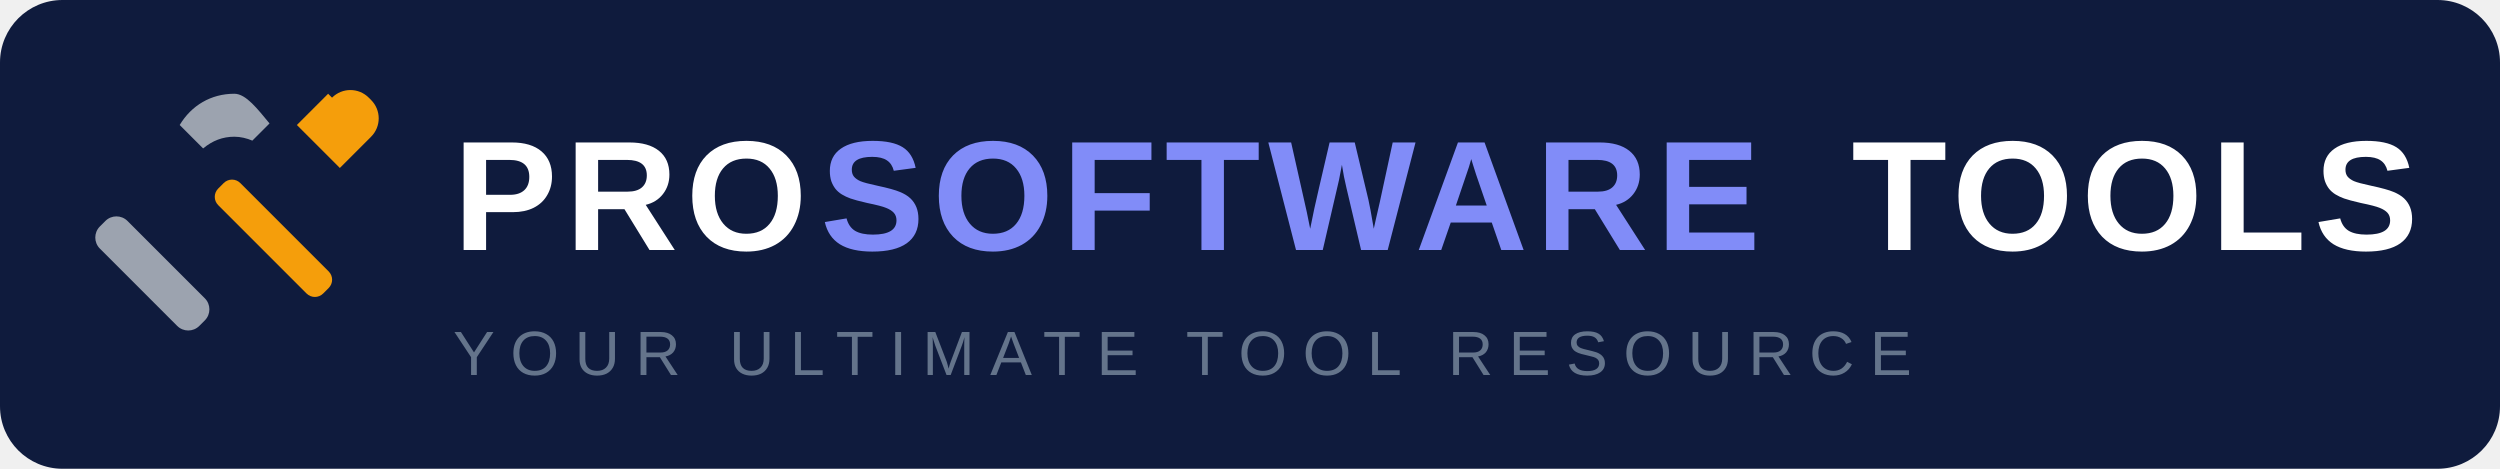
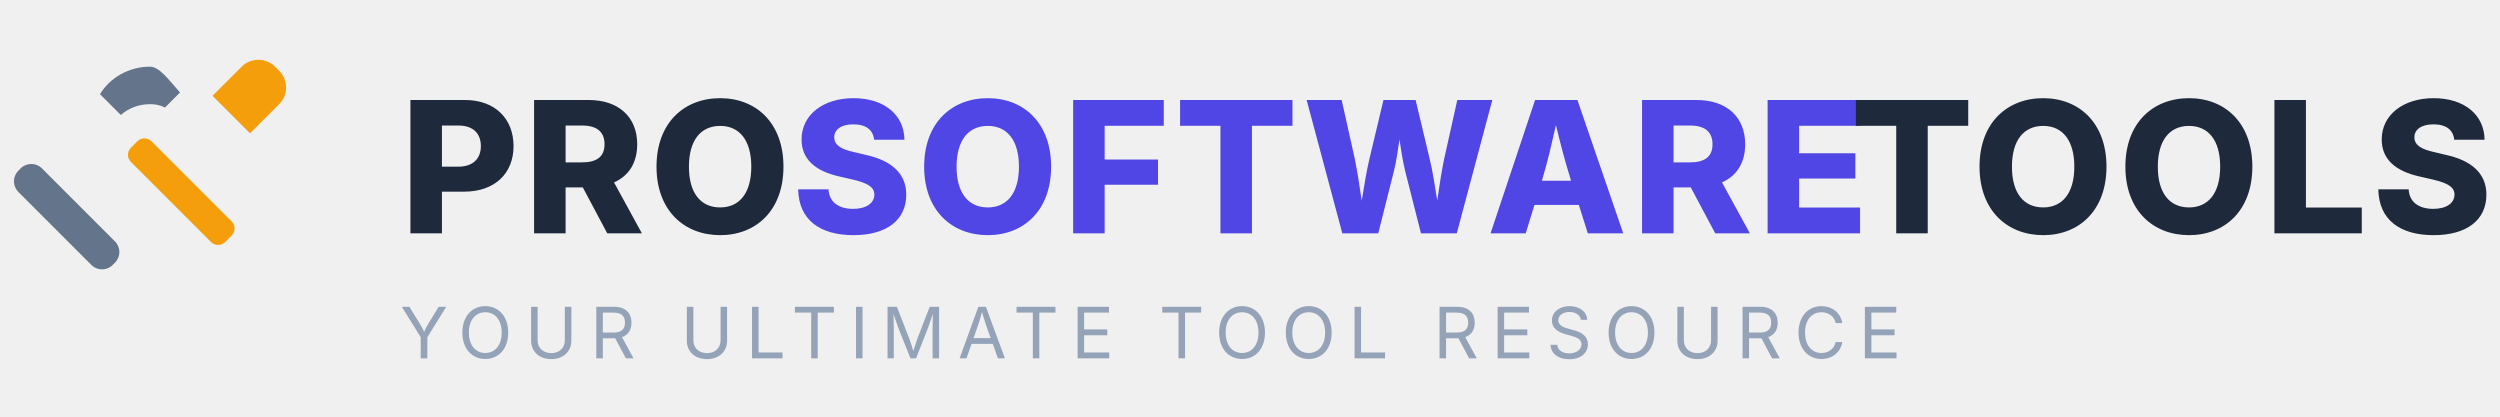
- <svg xmlns="http://www.w3.org/2000/svg" viewBox="0 0 320 60" width="320" height="60">
-   <rect width="320" height="60" rx="8" fill="#0f1b3d" />
-   <g transform="translate(12, 8)">
-     <path d="M18 4C15 4 12.5 5.5 11 8l3 3c1.2-1 2.5-1.5 4-1.5.8 0 1.6.2 2.3.5l2.2-2.2C21 6 19.5 4 18 4z" fill="#9ca3af" />
-     <rect x="5" y="18" width="5" height="18" rx="2" transform="rotate(-45 7.5 27)" fill="#9ca3af" />
-     <path d="M30 4l-4 4 5.5 5.5 4-4c1.3-1.3 1.3-3.4 0-4.7l-.3-.3c-1.3-1.3-3.4-1.3-4.7 0z" fill="#f59e0b" />
-     <rect x="21" y="13" width="4" height="19" rx="1.5" transform="rotate(-45 23 22.5)" fill="#f59e0b" />
+ <svg xmlns="http://www.w3.org/2000/svg" viewBox="0 0 300 50" width="300" height="50">
+   <g transform="translate(2, 5)">
+     <path d="M16 3c-2.5 0-4.8 1.3-6 3.3l2.5 2.5c1-.9 2.3-1.3 3.5-1.3.6 0 1.2.1 1.8.4l1.8-1.8C18.2 4.5 17.1 3 16 3z" fill="#64748b" />
+     <rect x="4" y="13" width="4" height="16" rx="1.8" transform="rotate(-45 6 21)" fill="#64748b" />
+     <path d="M27 3l-3.5 3.5 4.5 4.5 3.5-3.5c1.1-1.1 1.1-2.9 0-4l-.5-.5c-1.1-1.1-2.9-1.1-4 0z" fill="#f59e0b" />
+     <rect x="18" y="10" width="3.5" height="16" rx="1.2" transform="rotate(-45 19.75 18)" fill="#f59e0b" />
  </g>
-   <text x="58" y="32" font-family="Arial Black, Arial, sans-serif" font-size="20" font-weight="900" fill="#ffffff" letter-spacing="1">PRO</text>
-   <text x="105" y="32" font-family="Arial Black, Arial, sans-serif" font-size="20" font-weight="900" fill="#818cf8" letter-spacing="1">SOFTWARE</text>
-   <text x="237" y="32" font-family="Arial Black, Arial, sans-serif" font-size="20" font-weight="900" fill="#ffffff" letter-spacing="1">TOOLS</text>
-   <text x="58" y="48" font-family="Arial, sans-serif" font-size="8" fill="#64748b" letter-spacing="2">YOUR ULTIMATE TOOL RESOURCE</text>
+   <text x="48" y="28" font-family="system-ui, -apple-system, 'Segoe UI', sans-serif" font-size="22" font-weight="800" fill="#1e293b" letter-spacing="0.5">PRO</text>
+   <text x="95" y="28" font-family="system-ui, -apple-system, 'Segoe UI', sans-serif" font-size="22" font-weight="800" fill="#4f46e5" letter-spacing="0.5">SOFTWARE</text>
+   <text x="222" y="28" font-family="system-ui, -apple-system, 'Segoe UI', sans-serif" font-size="22" font-weight="800" fill="#1e293b" letter-spacing="0.5">TOOLS</text>
+   <text x="48" y="43" font-family="system-ui, -apple-system, 'Segoe UI', sans-serif" font-size="8.5" fill="#94a3b8" letter-spacing="1.5">YOUR ULTIMATE TOOL RESOURCE</text>
</svg>
